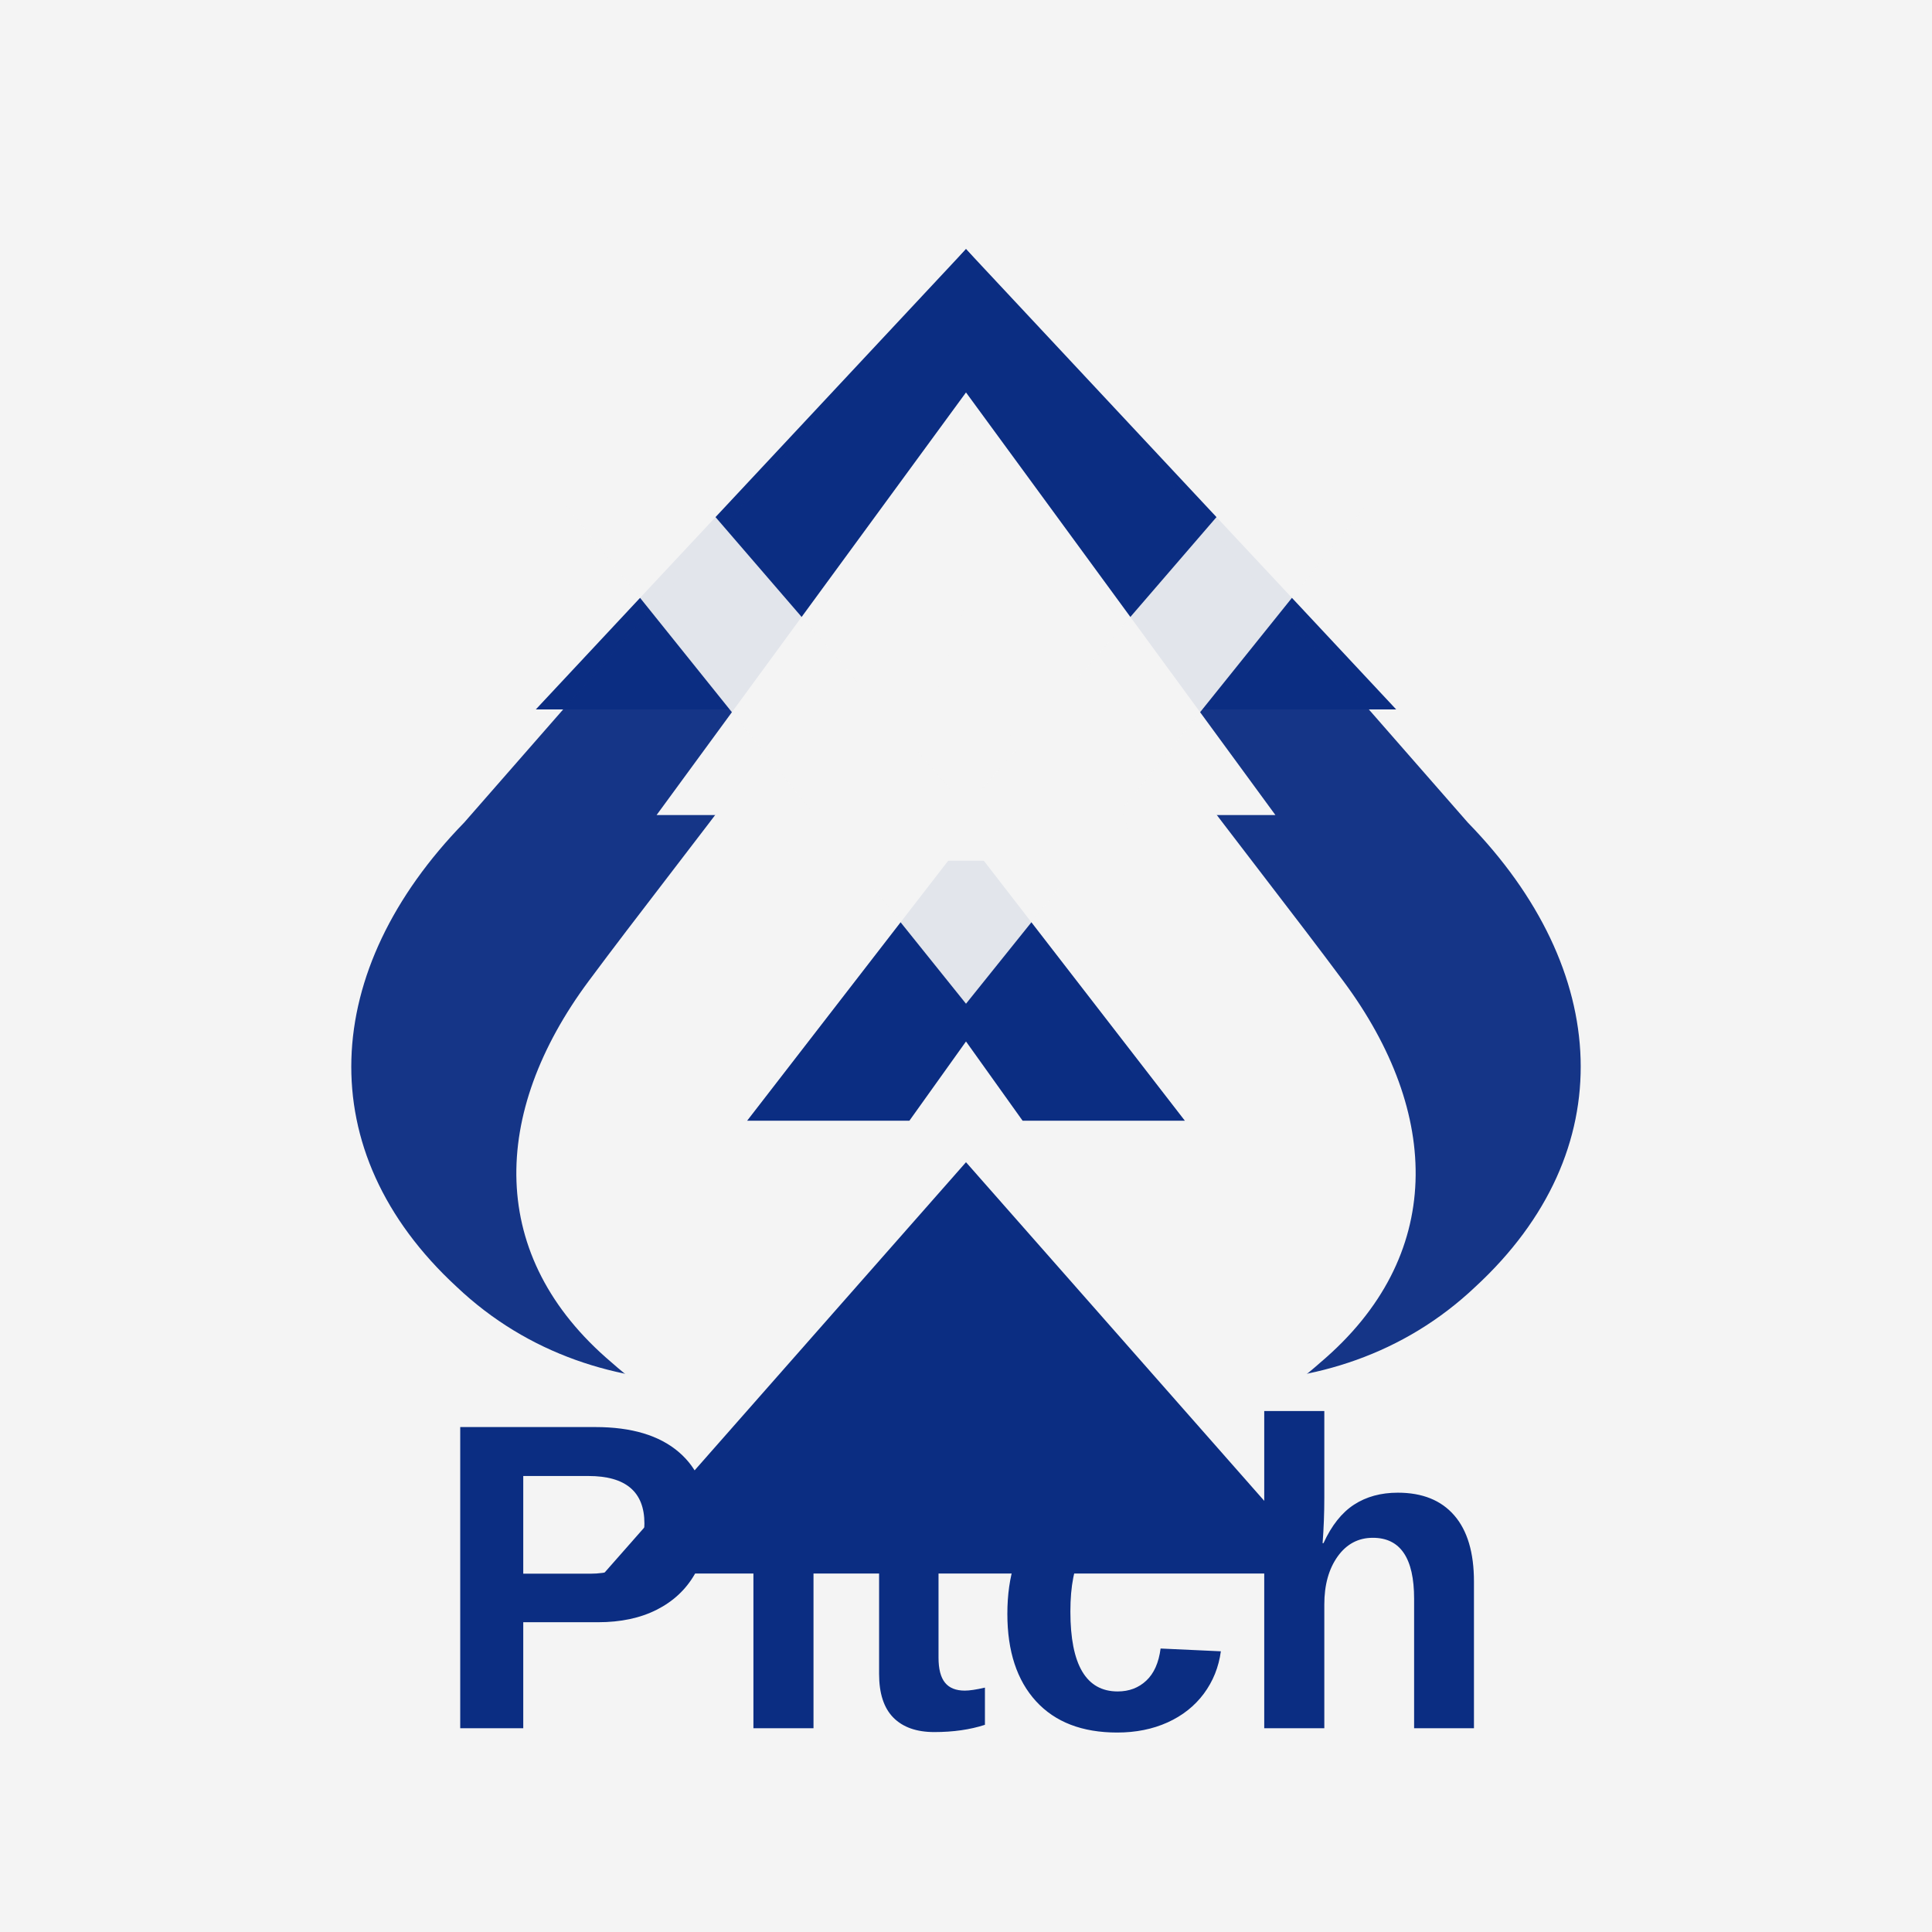
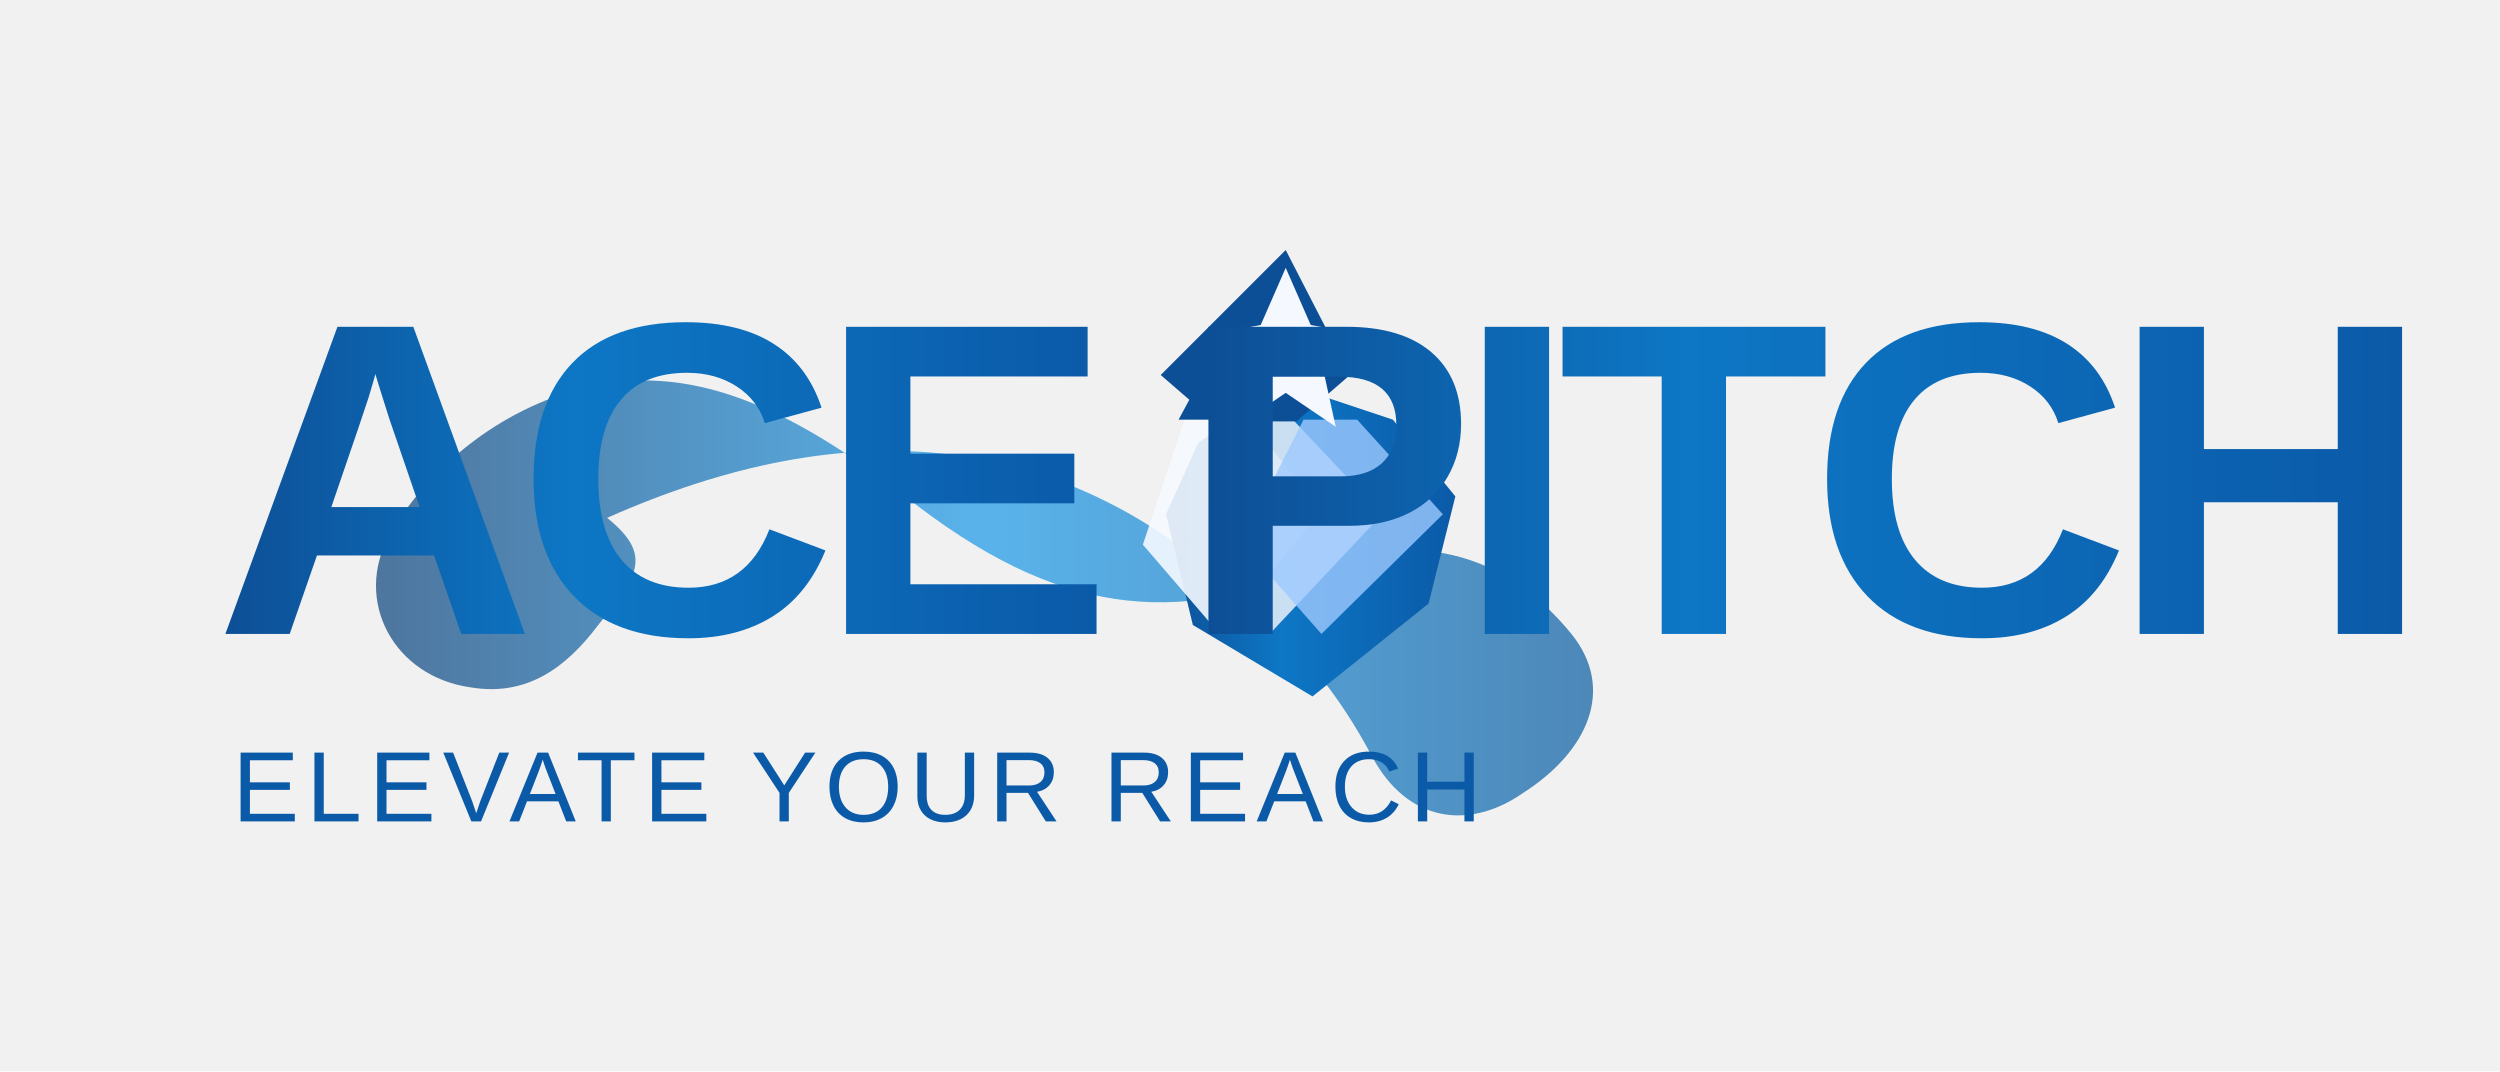
- <svg xmlns="http://www.w3.org/2000/svg" viewBox="0 0 512 512" role="img" aria-label="ACE PITCH favicon">
-   <rect width="512" height="512" fill="#f4f4f4" />
-   <g transform="translate(0 18)">
-     <path fill="#0b2d82" d="M256 48 L370 170 L314 170 L256 113 L198 170 L142 170 Z" />
-     <path fill="#0b2d82" d="M256 48 L389 200 C427 239 430 287 391 323 C353 359 296 352 256 330 C216 352 159 359 121 323 C82 287 85 239 123 200 L256 48 Z" opacity="0.96" />
-     <path fill="#f4f4f4" d="M256 86 L338 198 L289 198 L256 162 L223 198 L174 198 Z" />
-     <path fill="#f4f4f4" d="M256 104 C299 170 330 207 356 242 C382 277 383 315 350 343 C315 374 287 363 256 336 C225 363 197 374 162 343 C129 315 130 277 156 242 C182 207 213 170 256 104 Z" />
-     <path fill="#0b2d82" d="M256 204 L314 279 L271 279 L256 258 L241 279 L198 279 Z" />
-     <path fill="#0b2d82" d="M256 290 L352 399 L160 399 Z" />
-     <path fill="#f4f4f4" d="M150 116 L187 116 L256 196 L325 116 L362 116 L256 248 Z" opacity="0.92" />
-     <g fill="#0b2d82" font-family="Arial, Helvetica, sans-serif" font-weight="700">
-       <text x="256" y="240" text-anchor="middle" font-size="170" fill="#f4f4f4" font-weight="800">A</text>
+ <svg xmlns="http://www.w3.org/2000/svg" viewBox="0 0 1400 600" role="img" aria-label="ACE PITCH logo">
+   <defs>
+     <linearGradient id="aceBlue" x1="0%" x2="100%" y1="0%" y2="0%">
+       <stop offset="0%" stop-color="#0d4f96" />
+       <stop offset="40%" stop-color="#0d77c5" />
+       <stop offset="100%" stop-color="#0b5aa8" />
+     </linearGradient>
+     <linearGradient id="swoosh" x1="0%" x2="100%" y1="0%" y2="0%">
+       <stop offset="0%" stop-color="#0e457d" stop-opacity="0.9" />
+       <stop offset="50%" stop-color="#1d9be8" stop-opacity="0.9" />
+       <stop offset="100%" stop-color="#0c5ea2" stop-opacity="0.9" />
+     </linearGradient>
+   </defs>
+   <rect width="1400" height="600" fill="#f1f1f1" />
+   <g transform="translate(120 110)">
+     <g transform="translate(0 30)">
+       <path d="M220 150 C355 90, 470 102, 566 186 C608 220, 631 251, 648 283 C668 321, 703 325, 733 304 C769 281, 785 246, 760 215 C724 171, 677 157, 620 177 C537 211, 472 205, 387 138 C321 87, 266 63, 208 77 C159 89, 119 123, 98 160 C78 196, 100 239, 144 245 C175 250, 197 234, 215 210 C237 183, 246 171, 220 150 Z" fill="url(#swoosh)" opacity="0.8" />
+       <path d="M600 75 L660 95 L695 138 L680 198 L615 250 L548 210 L533 148 L551 108 Z" fill="url(#aceBlue)" />
+       <path d="M545 90 L575 90 L620 146 L563 215 L520 165 Z" fill="#f5f9ff" opacity="0.9" />
+       <path d="M575 95 L604 95 L654 148 L591 215 L547 162 Z" fill="#dfeaf7" opacity="0.9" />
+       <path d="M610 95 L640 95 L688 148 L620 215 L575 164 Z" fill="#9ec9ff" opacity="0.8" />
+       <path d="M592 30 L620 58 L600 95 L540 95 L560 58 Z" fill="#0d4f96" />
+       <path d="M600 0 L636 70 L606 96 L560 96 L530 70 Z" fill="#0d4f96" />
+       <path d="M600 10 L614 42 L641 47 L621 67 L628 99 L600 80 L572 99 L579 67 L559 47 L586 42 Z" fill="#f5f9ff" />
    </g>
-     <g fill="#0b2d82" font-family="Arial, Helvetica, sans-serif" font-weight="700">
-       <text x="256" y="440" text-anchor="middle" font-size="116">Pitch</text>
+     <g font-family="'Segoe UI', Arial, sans-serif" font-weight="900" letter-spacing="-12">
+       <text x="0" y="245" font-size="250" fill="url(#aceBlue)">ACE</text>
+       <text x="540" y="245" font-size="250" fill="url(#aceBlue)">PITCH</text>
+     </g>
+     <g font-family="'Segoe UI', Arial, sans-serif" font-weight="500" letter-spacing="4">
+       <text x="360" y="350" font-size="56" fill="#0b5aa8" text-anchor="middle">ELEVATE YOUR REACH</text>
    </g>
  </g>
</svg>
